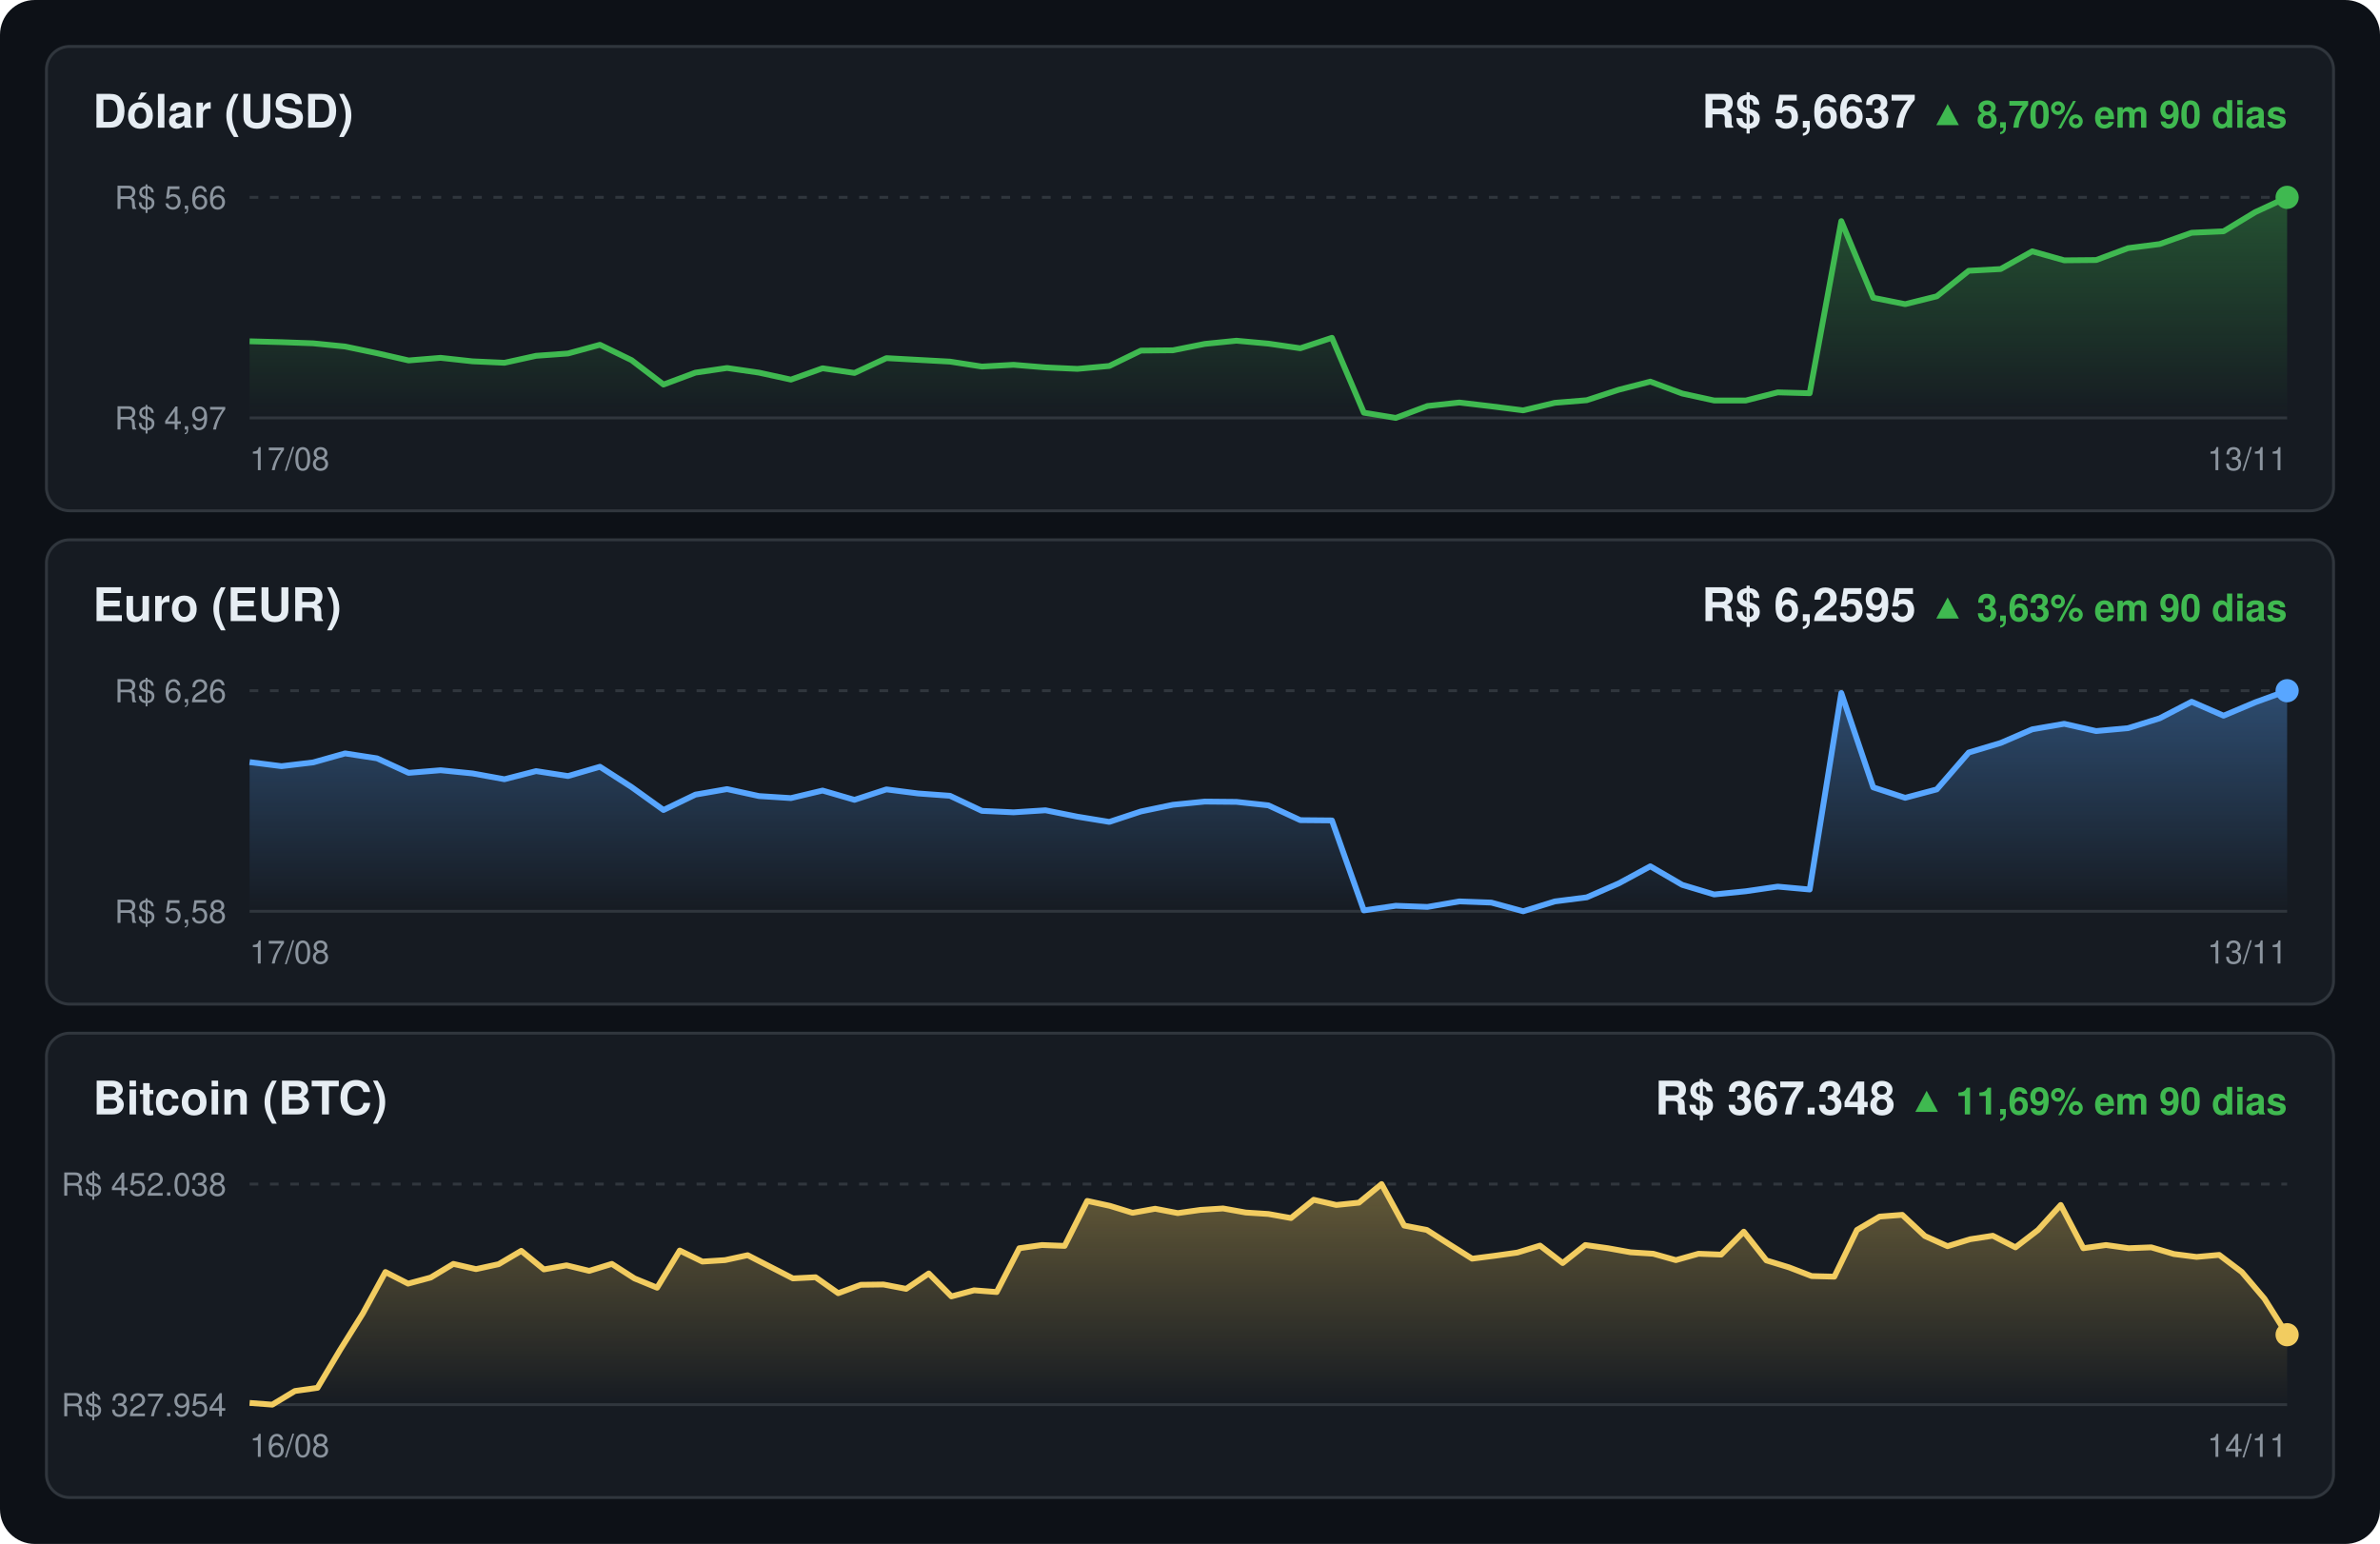
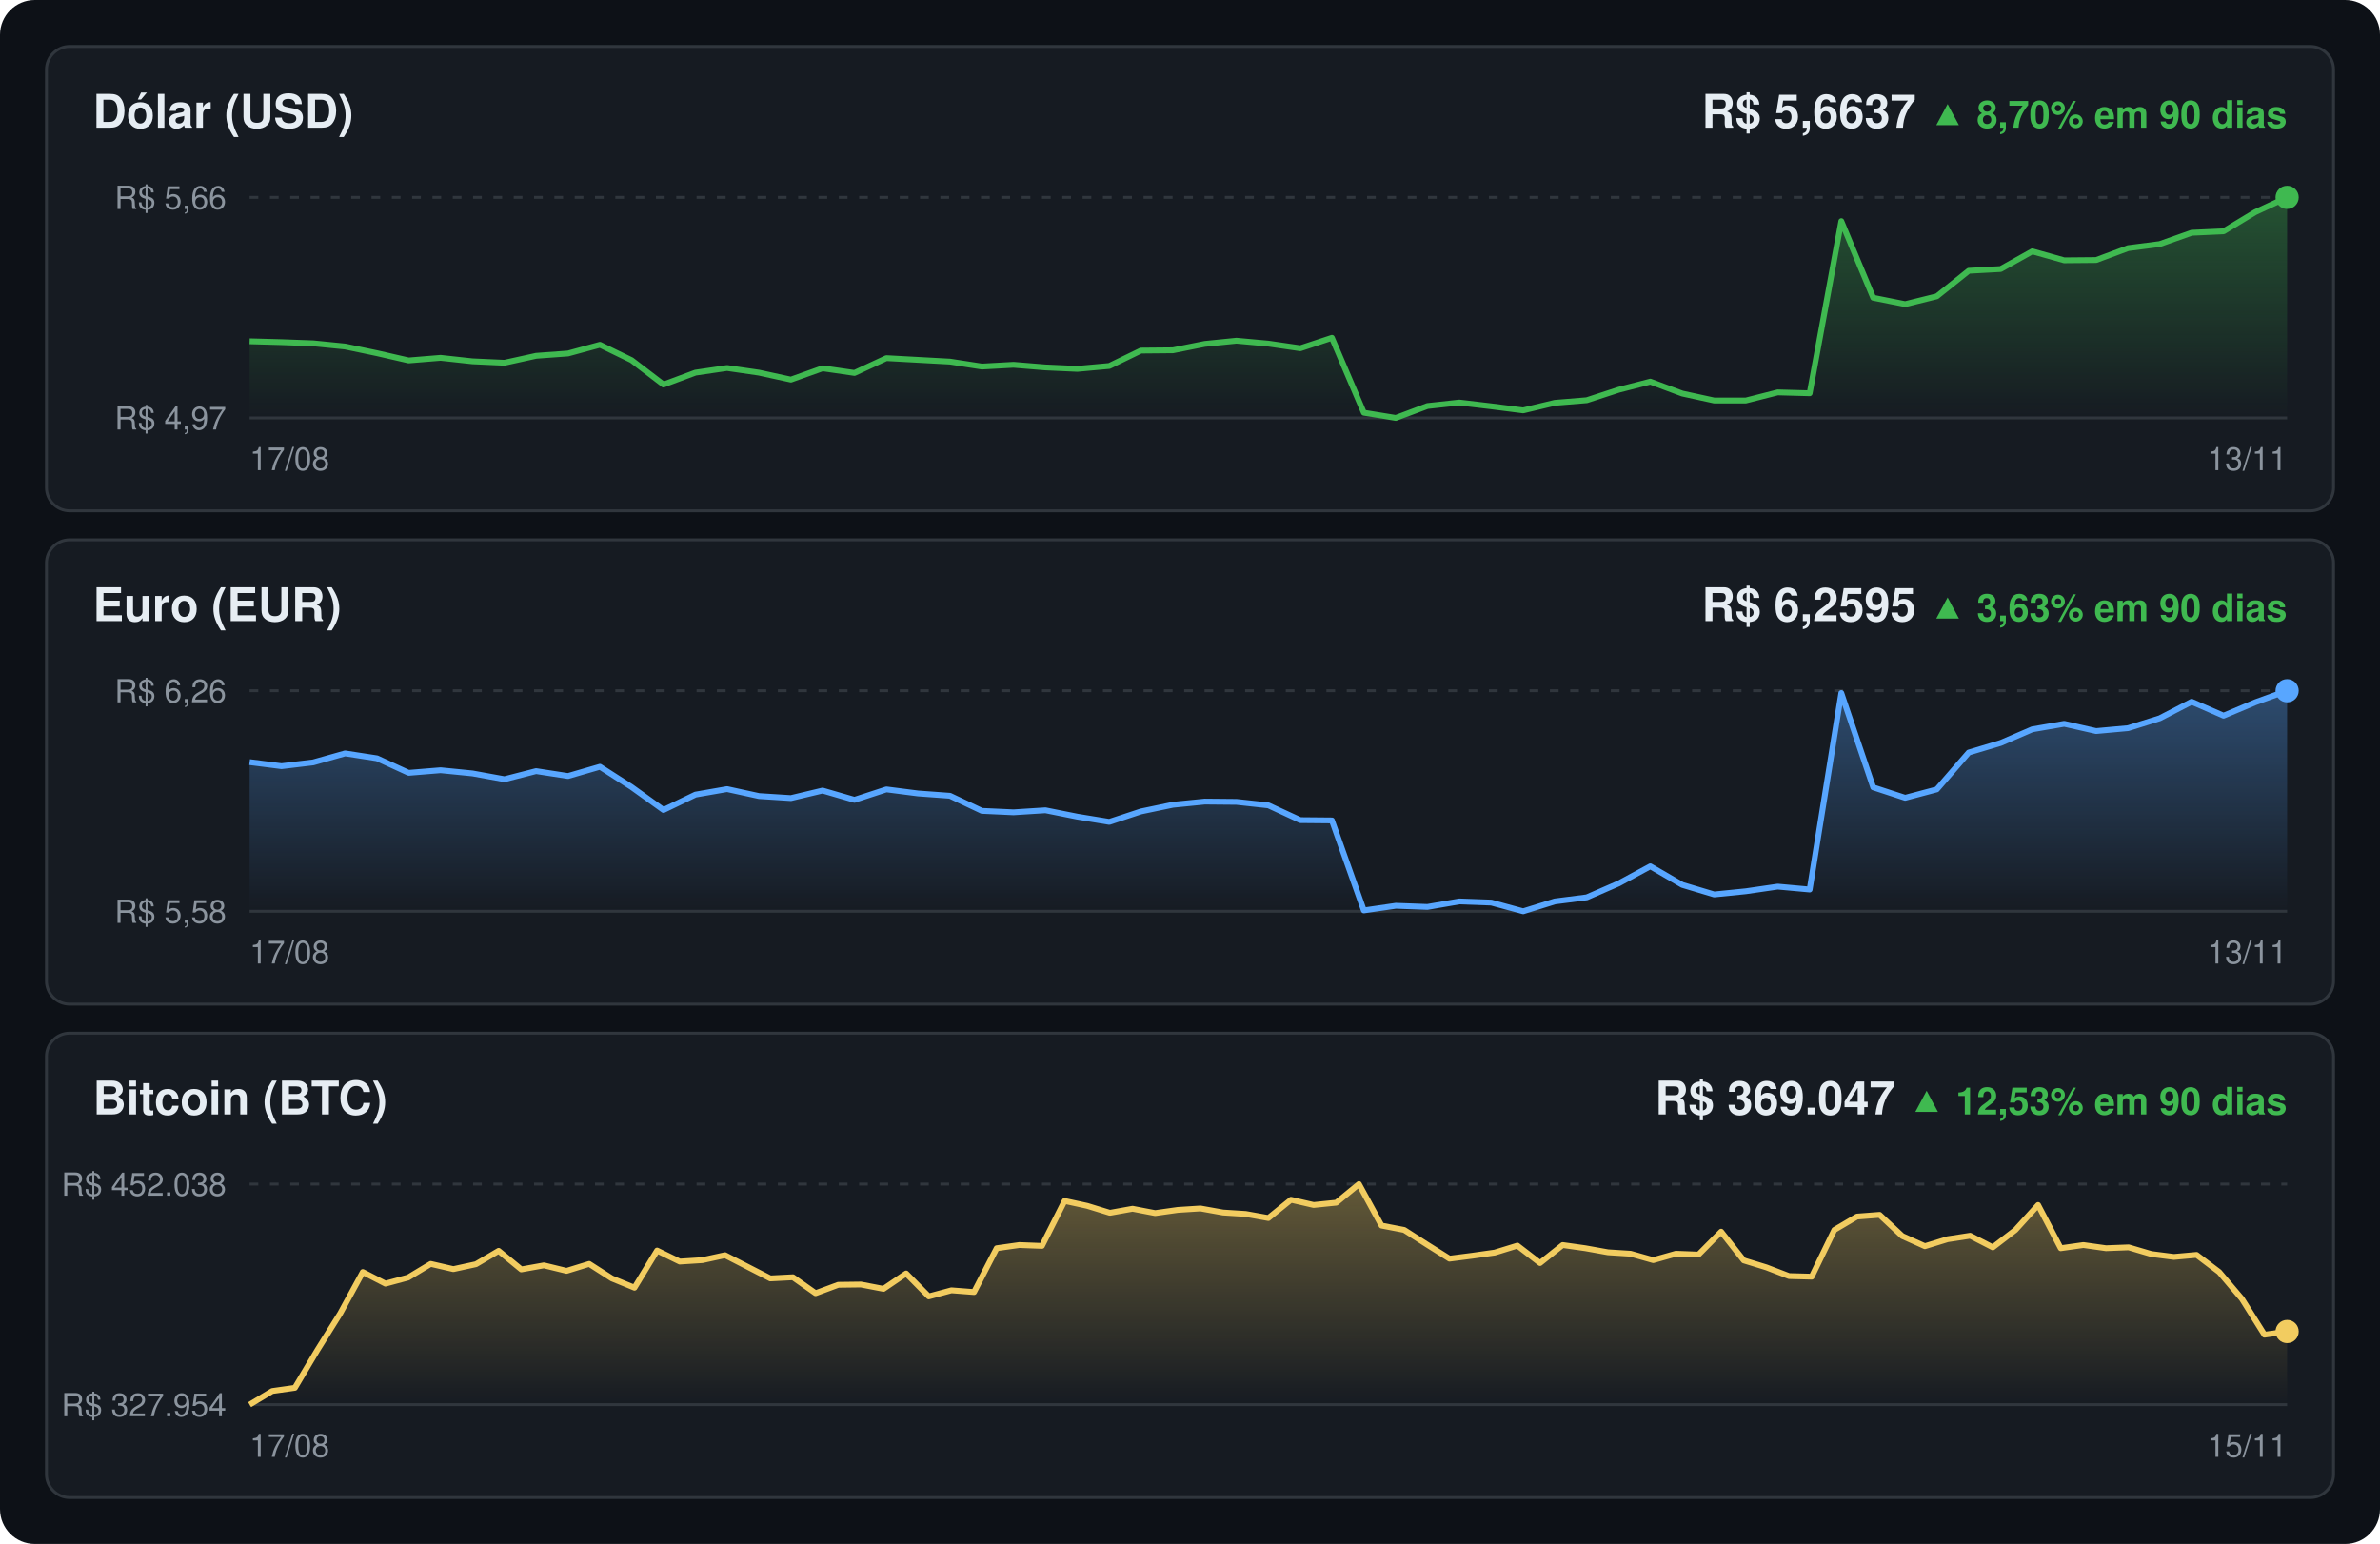
<svg xmlns="http://www.w3.org/2000/svg" viewBox="0 0 820 532" width="820" height="532">
  <defs>
    <linearGradient id="grad-usd" x1="0" y1="0" x2="0" y2="1">
      <stop offset="0" stop-color="#3fb950" stop-opacity=".35" />
      <stop offset="1" stop-color="#3fb950" stop-opacity="0" />
    </linearGradient>
    <linearGradient id="grad-eur" x1="0" y1="0" x2="0" y2="1">
      <stop offset="0" stop-color="#58a6ff" stop-opacity=".35" />
      <stop offset="1" stop-color="#58a6ff" stop-opacity="0" />
    </linearGradient>
    <linearGradient id="grad-btc" x1="0" y1="0" x2="0" y2="1">
      <stop offset="0" stop-color="#f2cc60" stop-opacity=".35" />
      <stop offset="1" stop-color="#f2cc60" stop-opacity="0" />
    </linearGradient>
  </defs>
  <style>
text{font-family:-apple-system,BlinkMacSystemFont,'Segoe UI',Helvetica,Arial,sans-serif;fill:#e6edf3}
.titulo{font-size:16px;font-weight:600}
.eixo{font-size:11px;fill:#8b949e}
</style>
  <rect width="820" height="532" rx="12" fill="#0d1117" />
  <g>
    <rect x="16" y="16" width="788" height="160" rx="8" fill="#161b22" stroke="#30363d" />
    <text x="32" y="44" class="titulo">Dólar (USD)</text>
    <text x="788" y="44" class="titulo" text-anchor="end">R$ 5,6637
    <tspan fill="#3fb950" font-size="13"> ▲ 8,70% em 90 dias</tspan>
    </text>
    <text x="78" y="72" class="eixo" text-anchor="end">R$ 5,66</text>
    <text x="78" y="148" class="eixo" text-anchor="end">R$ 4,97</text>
    <line x1="86" y1="68" x2="788" y2="68" stroke="#30363d" stroke-dasharray="3 4" />
    <line x1="86" y1="144" x2="788" y2="144" stroke="#30363d" />
    <path d="M86.0,144 L86.0,117.6 L97.0,117.9 L107.9,118.3 L118.9,119.4 L129.9,121.7 L140.8,124.2 L151.8,123.3 L162.8,124.5 L173.8,125.0 L184.7,122.6 L195.7,121.8 L206.7,118.8 L217.6,124.1 L228.6,132.5 L239.6,128.4 L250.5,126.8 L261.5,128.4 L272.5,130.8 L283.4,126.9 L294.4,128.5 L305.4,123.4 L316.3,124.0 L327.3,124.6 L338.3,126.3 L349.2,125.7 L360.2,126.6 L371.2,127.1 L382.2,126.1 L393.1,120.8 L404.1,120.7 L415.1,118.5 L426.0,117.4 L437.0,118.4 L448.0,120.0 L458.9,116.4 L469.9,142.2 L480.9,144.0 L491.8,139.9 L502.8,138.7 L513.8,140.0 L524.8,141.4 L535.7,138.8 L546.7,137.9 L557.7,134.3 L568.6,131.5 L579.6,135.6 L590.6,138.0 L601.5,138.0 L612.5,135.2 L623.5,135.5 L634.4,76.2 L645.4,102.6 L656.4,104.8 L667.3,102.1 L678.3,93.3 L689.3,92.7 L700.2,86.6 L711.2,89.7 L722.2,89.6 L733.2,85.5 L744.1,84.1 L755.1,80.2 L766.1,79.7 L777.0,73.1 L788.0,68.0 L788.0,144 Z" fill="url(#grad-usd)" />
    <polyline points="86.0,117.6 97.0,117.9 107.9,118.3 118.9,119.4 129.9,121.7 140.8,124.2 151.8,123.3 162.8,124.5 173.8,125.0 184.7,122.6 195.7,121.8 206.7,118.8 217.6,124.1 228.6,132.5 239.6,128.4 250.5,126.8 261.5,128.4 272.5,130.8 283.4,126.9 294.4,128.5 305.4,123.4 316.3,124.0 327.3,124.6 338.3,126.3 349.2,125.7 360.2,126.6 371.2,127.1 382.2,126.1 393.1,120.8 404.1,120.7 415.1,118.5 426.0,117.4 437.0,118.4 448.0,120.0 458.9,116.4 469.9,142.2 480.9,144.0 491.8,139.9 502.8,138.7 513.8,140.0 524.8,141.4 535.7,138.8 546.7,137.9 557.7,134.3 568.6,131.5 579.6,135.6 590.6,138.0 601.5,138.0 612.5,135.2 623.5,135.5 634.4,76.2 645.4,102.6 656.4,104.8 667.3,102.1 678.3,93.3 689.3,92.7 700.2,86.6 711.2,89.7 722.2,89.6 733.2,85.5 744.1,84.1 755.1,80.2 766.1,79.7 777.0,73.1 788.0,68.0" fill="none" stroke="#3fb950" stroke-width="2" stroke-linejoin="round" />
    <circle cx="788.0" cy="68.0" r="4" fill="#3fb950">
      <animate attributeName="r" values="4;7;4" dur="2s" repeatCount="indefinite" />
    </circle>
    <text x="86" y="162" class="eixo">17/08</text>
    <text x="788" y="162" class="eixo" text-anchor="end">13/11</text>
  </g>
  <g>
    <rect x="16" y="186" width="788" height="160" rx="8" fill="#161b22" stroke="#30363d" />
    <text x="32" y="214" class="titulo">Euro (EUR)</text>
    <text x="788" y="214" class="titulo" text-anchor="end">R$ 6,2595
    <tspan fill="#3fb950" font-size="13"> ▲ 3,63% em 90 dias</tspan>
    </text>
    <text x="78" y="242" class="eixo" text-anchor="end">R$ 6,26</text>
    <text x="78" y="318" class="eixo" text-anchor="end">R$ 5,58</text>
    <line x1="86" y1="238" x2="788" y2="238" stroke="#30363d" stroke-dasharray="3 4" />
    <line x1="86" y1="314" x2="788" y2="314" stroke="#30363d" />
    <path d="M86.0,314 L86.0,262.6 L97.0,264.0 L107.9,262.7 L118.9,259.6 L129.9,261.3 L140.8,266.3 L151.8,265.4 L162.8,266.5 L173.8,268.5 L184.7,265.7 L195.7,267.4 L206.7,264.2 L217.6,271.2 L228.6,279.1 L239.6,273.8 L250.5,271.9 L261.5,274.3 L272.5,275.0 L283.4,272.4 L294.4,275.6 L305.4,272.0 L316.3,273.4 L327.3,274.2 L338.3,279.4 L349.2,279.9 L360.2,279.2 L371.2,281.4 L382.2,283.2 L393.1,279.6 L404.1,277.3 L415.1,276.2 L426.0,276.3 L437.0,277.5 L448.0,282.6 L458.9,282.7 L469.9,313.7 L480.9,312.1 L491.8,312.5 L502.8,310.6 L513.8,311.0 L524.8,314.0 L535.7,310.6 L546.7,309.2 L557.7,304.4 L568.6,298.5 L579.6,304.9 L590.6,308.2 L601.5,307.1 L612.5,305.5 L623.5,306.5 L634.4,238.8 L645.4,271.3 L656.4,274.9 L667.3,272.0 L678.3,259.3 L689.3,256.0 L700.2,251.3 L711.2,249.4 L722.2,251.9 L733.2,250.9 L744.1,247.5 L755.1,241.8 L766.1,246.6 L777.0,242.0 L788.0,238.0 L788.0,314 Z" fill="url(#grad-eur)" />
    <polyline points="86.0,262.6 97.0,264.0 107.9,262.7 118.9,259.6 129.9,261.3 140.8,266.3 151.8,265.4 162.8,266.5 173.8,268.5 184.7,265.7 195.7,267.4 206.7,264.2 217.6,271.2 228.6,279.1 239.6,273.8 250.5,271.9 261.5,274.3 272.5,275.0 283.4,272.4 294.4,275.6 305.4,272.0 316.3,273.4 327.3,274.2 338.3,279.4 349.2,279.9 360.2,279.2 371.2,281.4 382.2,283.2 393.1,279.6 404.1,277.3 415.1,276.2 426.0,276.3 437.0,277.5 448.0,282.6 458.9,282.7 469.9,313.7 480.9,312.1 491.8,312.5 502.8,310.6 513.8,311.0 524.8,314.0 535.7,310.6 546.7,309.2 557.7,304.4 568.6,298.5 579.6,304.9 590.6,308.2 601.5,307.1 612.5,305.5 623.5,306.5 634.4,238.8 645.4,271.3 656.4,274.9 667.3,272.0 678.3,259.3 689.3,256.0 700.2,251.3 711.2,249.4 722.2,251.9 733.2,250.9 744.1,247.5 755.1,241.8 766.1,246.6 777.0,242.0 788.0,238.0" fill="none" stroke="#58a6ff" stroke-width="2" stroke-linejoin="round" />
    <circle cx="788.0" cy="238.0" r="4" fill="#58a6ff">
      <animate attributeName="r" values="4;7;4" dur="2s" repeatCount="indefinite" />
    </circle>
    <text x="86" y="332" class="eixo">17/08</text>
    <text x="788" y="332" class="eixo" text-anchor="end">13/11</text>
  </g>
  <g>
    <rect x="16" y="356" width="788" height="160" rx="8" fill="#161b22" stroke="#30363d" />
    <text x="32" y="384" class="titulo">Bitcoin (BTC)</text>
-     <text x="788" y="384" class="titulo" text-anchor="end">R$ 367.348
-     <tspan fill="#3fb950" font-size="13"> ▲ 11,69% em 90 dias</tspan>
+     <text x="788" y="384" class="titulo" text-anchor="end">R$ 369.047
+     <tspan fill="#3fb950" font-size="13"> ▲ 12,53% em 90 dias</tspan>
    </text>
    <text x="78" y="412" class="eixo" text-anchor="end">R$ 452.038</text>
    <text x="78" y="488" class="eixo" text-anchor="end">R$ 327.954</text>
    <line x1="86" y1="408" x2="788" y2="408" stroke="#30363d" stroke-dasharray="3 4" />
    <line x1="86" y1="484" x2="788" y2="484" stroke="#30363d" />
-     <path d="M86.0,484 L86.0,483.4 L93.8,484.0 L101.6,479.3 L109.4,478.2 L117.2,465.1 L125.0,452.6 L132.8,438.3 L140.6,442.3 L148.4,440.2 L156.2,435.5 L164.0,437.3 L171.8,435.6 L179.6,431.0 L187.4,437.4 L195.2,436.0 L203.0,437.9 L210.8,435.5 L218.6,440.5 L226.4,443.7 L234.2,430.9 L242.0,434.7 L249.8,434.2 L257.6,432.5 L265.4,436.5 L273.2,440.5 L281.0,440.1 L288.8,445.6 L296.6,442.7 L304.4,442.6 L312.2,444.1 L320.0,438.8 L327.8,446.7 L335.6,444.6 L343.4,445.2 L351.2,430.1 L359.0,429.0 L366.8,429.3 L374.6,413.8 L382.4,415.5 L390.2,417.9 L398.0,416.5 L405.8,418.0 L413.6,416.9 L421.4,416.4 L429.2,417.8 L437.0,418.3 L444.8,419.7 L452.6,413.4 L460.4,415.2 L468.2,414.4 L476.0,408.0 L483.8,422.3 L491.6,423.8 L499.4,428.8 L507.2,433.7 L515.0,432.7 L522.8,431.6 L530.6,429.2 L538.4,435.2 L546.2,429.0 L554.0,430.1 L561.8,431.5 L569.6,432.0 L577.4,434.2 L585.2,432.0 L593.0,432.3 L600.8,424.4 L608.6,434.3 L616.4,436.7 L624.2,439.7 L632.0,439.9 L639.8,423.8 L647.6,419.2 L655.4,418.6 L663.2,425.9 L671.0,429.4 L678.8,427.0 L686.6,425.8 L694.4,429.8 L702.2,423.8 L710.0,415.2 L717.8,430.1 L725.6,429.0 L733.4,430.1 L741.2,429.8 L749.0,432.1 L756.8,433.1 L764.6,432.4 L772.4,438.3 L780.2,447.5 L788.0,459.9 L788.0,484 Z" fill="url(#grad-btc)" />
-     <polyline points="86.0,483.4 93.8,484.0 101.6,479.3 109.4,478.2 117.2,465.1 125.0,452.6 132.8,438.3 140.6,442.3 148.4,440.2 156.2,435.5 164.0,437.3 171.8,435.6 179.6,431.0 187.4,437.4 195.2,436.0 203.0,437.9 210.8,435.5 218.6,440.5 226.4,443.7 234.2,430.9 242.0,434.7 249.8,434.2 257.6,432.5 265.4,436.5 273.2,440.5 281.0,440.1 288.8,445.6 296.6,442.7 304.4,442.6 312.2,444.1 320.0,438.8 327.8,446.7 335.6,444.6 343.4,445.2 351.2,430.1 359.0,429.0 366.8,429.3 374.6,413.8 382.4,415.5 390.2,417.9 398.0,416.5 405.8,418.0 413.6,416.9 421.4,416.4 429.2,417.8 437.0,418.3 444.8,419.7 452.6,413.4 460.4,415.2 468.2,414.4 476.0,408.0 483.8,422.3 491.6,423.8 499.4,428.8 507.2,433.7 515.0,432.7 522.8,431.6 530.6,429.2 538.4,435.2 546.2,429.0 554.0,430.1 561.8,431.5 569.6,432.0 577.4,434.2 585.2,432.0 593.0,432.3 600.8,424.4 608.6,434.3 616.4,436.7 624.2,439.7 632.0,439.9 639.8,423.8 647.6,419.2 655.4,418.6 663.2,425.9 671.0,429.4 678.8,427.0 686.6,425.8 694.4,429.8 702.2,423.8 710.0,415.2 717.8,430.1 725.6,429.0 733.4,430.1 741.2,429.8 749.0,432.1 756.8,433.1 764.6,432.4 772.4,438.3 780.2,447.5 788.0,459.9" fill="none" stroke="#f2cc60" stroke-width="2" stroke-linejoin="round" />
-     <circle cx="788.0" cy="459.9" r="4" fill="#f2cc60">
+     <path d="M86.0,484 L86.0,484.0 L93.8,479.3 L101.6,478.2 L109.4,465.1 L117.2,452.6 L125.0,438.3 L132.8,442.3 L140.6,440.2 L148.4,435.5 L156.2,437.3 L164.0,435.6 L171.8,431.0 L179.6,437.4 L187.4,436.0 L195.2,437.9 L203.0,435.5 L210.8,440.5 L218.6,443.7 L226.4,430.9 L234.2,434.7 L242.0,434.2 L249.8,432.5 L257.6,436.5 L265.4,440.5 L273.2,440.1 L281.0,445.6 L288.8,442.7 L296.6,442.6 L304.4,444.1 L312.2,438.8 L320.0,446.7 L327.8,444.6 L335.6,445.2 L343.4,430.1 L351.2,429.0 L359.0,429.3 L366.8,413.8 L374.6,415.5 L382.4,417.9 L390.2,416.5 L398.0,418.0 L405.8,416.9 L413.6,416.4 L421.4,417.8 L429.2,418.3 L437.0,419.7 L444.8,413.4 L452.6,415.2 L460.4,414.4 L468.2,408.0 L476.0,422.3 L483.8,423.8 L491.6,428.8 L499.4,433.7 L507.2,432.7 L515.0,431.6 L522.8,429.2 L530.6,435.2 L538.4,429.0 L546.2,430.1 L554.0,431.5 L561.8,432.0 L569.6,434.2 L577.4,432.0 L585.2,432.3 L593.0,424.4 L600.8,434.3 L608.6,436.7 L616.4,439.7 L624.2,439.9 L632.0,423.8 L639.8,419.2 L647.6,418.6 L655.4,425.9 L663.2,429.4 L671.0,427.0 L678.8,425.8 L686.6,429.8 L694.4,423.8 L702.2,415.2 L710.0,430.1 L717.8,429.0 L725.6,430.1 L733.4,429.8 L741.2,432.1 L749.0,433.1 L756.8,432.4 L764.6,438.3 L772.4,447.5 L780.2,459.9 L788.0,458.8 L788.0,484 Z" fill="url(#grad-btc)" />
+     <polyline points="86.0,484.0 93.8,479.3 101.6,478.2 109.4,465.1 117.2,452.6 125.0,438.3 132.8,442.3 140.6,440.2 148.4,435.5 156.2,437.3 164.0,435.6 171.8,431.0 179.6,437.4 187.4,436.0 195.2,437.9 203.0,435.5 210.8,440.5 218.6,443.7 226.4,430.9 234.2,434.7 242.0,434.2 249.8,432.5 257.6,436.5 265.4,440.5 273.2,440.1 281.0,445.6 288.8,442.7 296.6,442.6 304.4,444.1 312.2,438.8 320.0,446.7 327.8,444.6 335.6,445.2 343.4,430.1 351.2,429.0 359.0,429.3 366.8,413.8 374.6,415.5 382.4,417.9 390.2,416.5 398.0,418.0 405.8,416.9 413.6,416.4 421.4,417.8 429.2,418.3 437.0,419.7 444.8,413.4 452.6,415.2 460.4,414.4 468.2,408.0 476.0,422.3 483.8,423.8 491.6,428.8 499.4,433.7 507.2,432.7 515.0,431.6 522.8,429.2 530.6,435.2 538.4,429.0 546.2,430.1 554.0,431.5 561.8,432.0 569.6,434.2 577.4,432.0 585.2,432.3 593.0,424.4 600.8,434.3 608.6,436.7 616.4,439.7 624.2,439.9 632.0,423.8 639.8,419.2 647.6,418.6 655.4,425.9 663.2,429.4 671.0,427.0 678.8,425.8 686.6,429.8 694.4,423.8 702.2,415.2 710.0,430.1 717.8,429.0 725.6,430.1 733.4,429.8 741.2,432.1 749.0,433.1 756.8,432.4 764.6,438.3 772.4,447.5 780.2,459.9 788.0,458.8" fill="none" stroke="#f2cc60" stroke-width="2" stroke-linejoin="round" />
+     <circle cx="788.0" cy="458.8" r="4" fill="#f2cc60">
      <animate attributeName="r" values="4;7;4" dur="2s" repeatCount="indefinite" />
    </circle>
-     <text x="86" y="502" class="eixo">16/08</text>
-     <text x="788" y="502" class="eixo" text-anchor="end">14/11</text>
+     <text x="86" y="502" class="eixo">17/08</text>
+     <text x="788" y="502" class="eixo" text-anchor="end">15/11</text>
  </g>
</svg>
